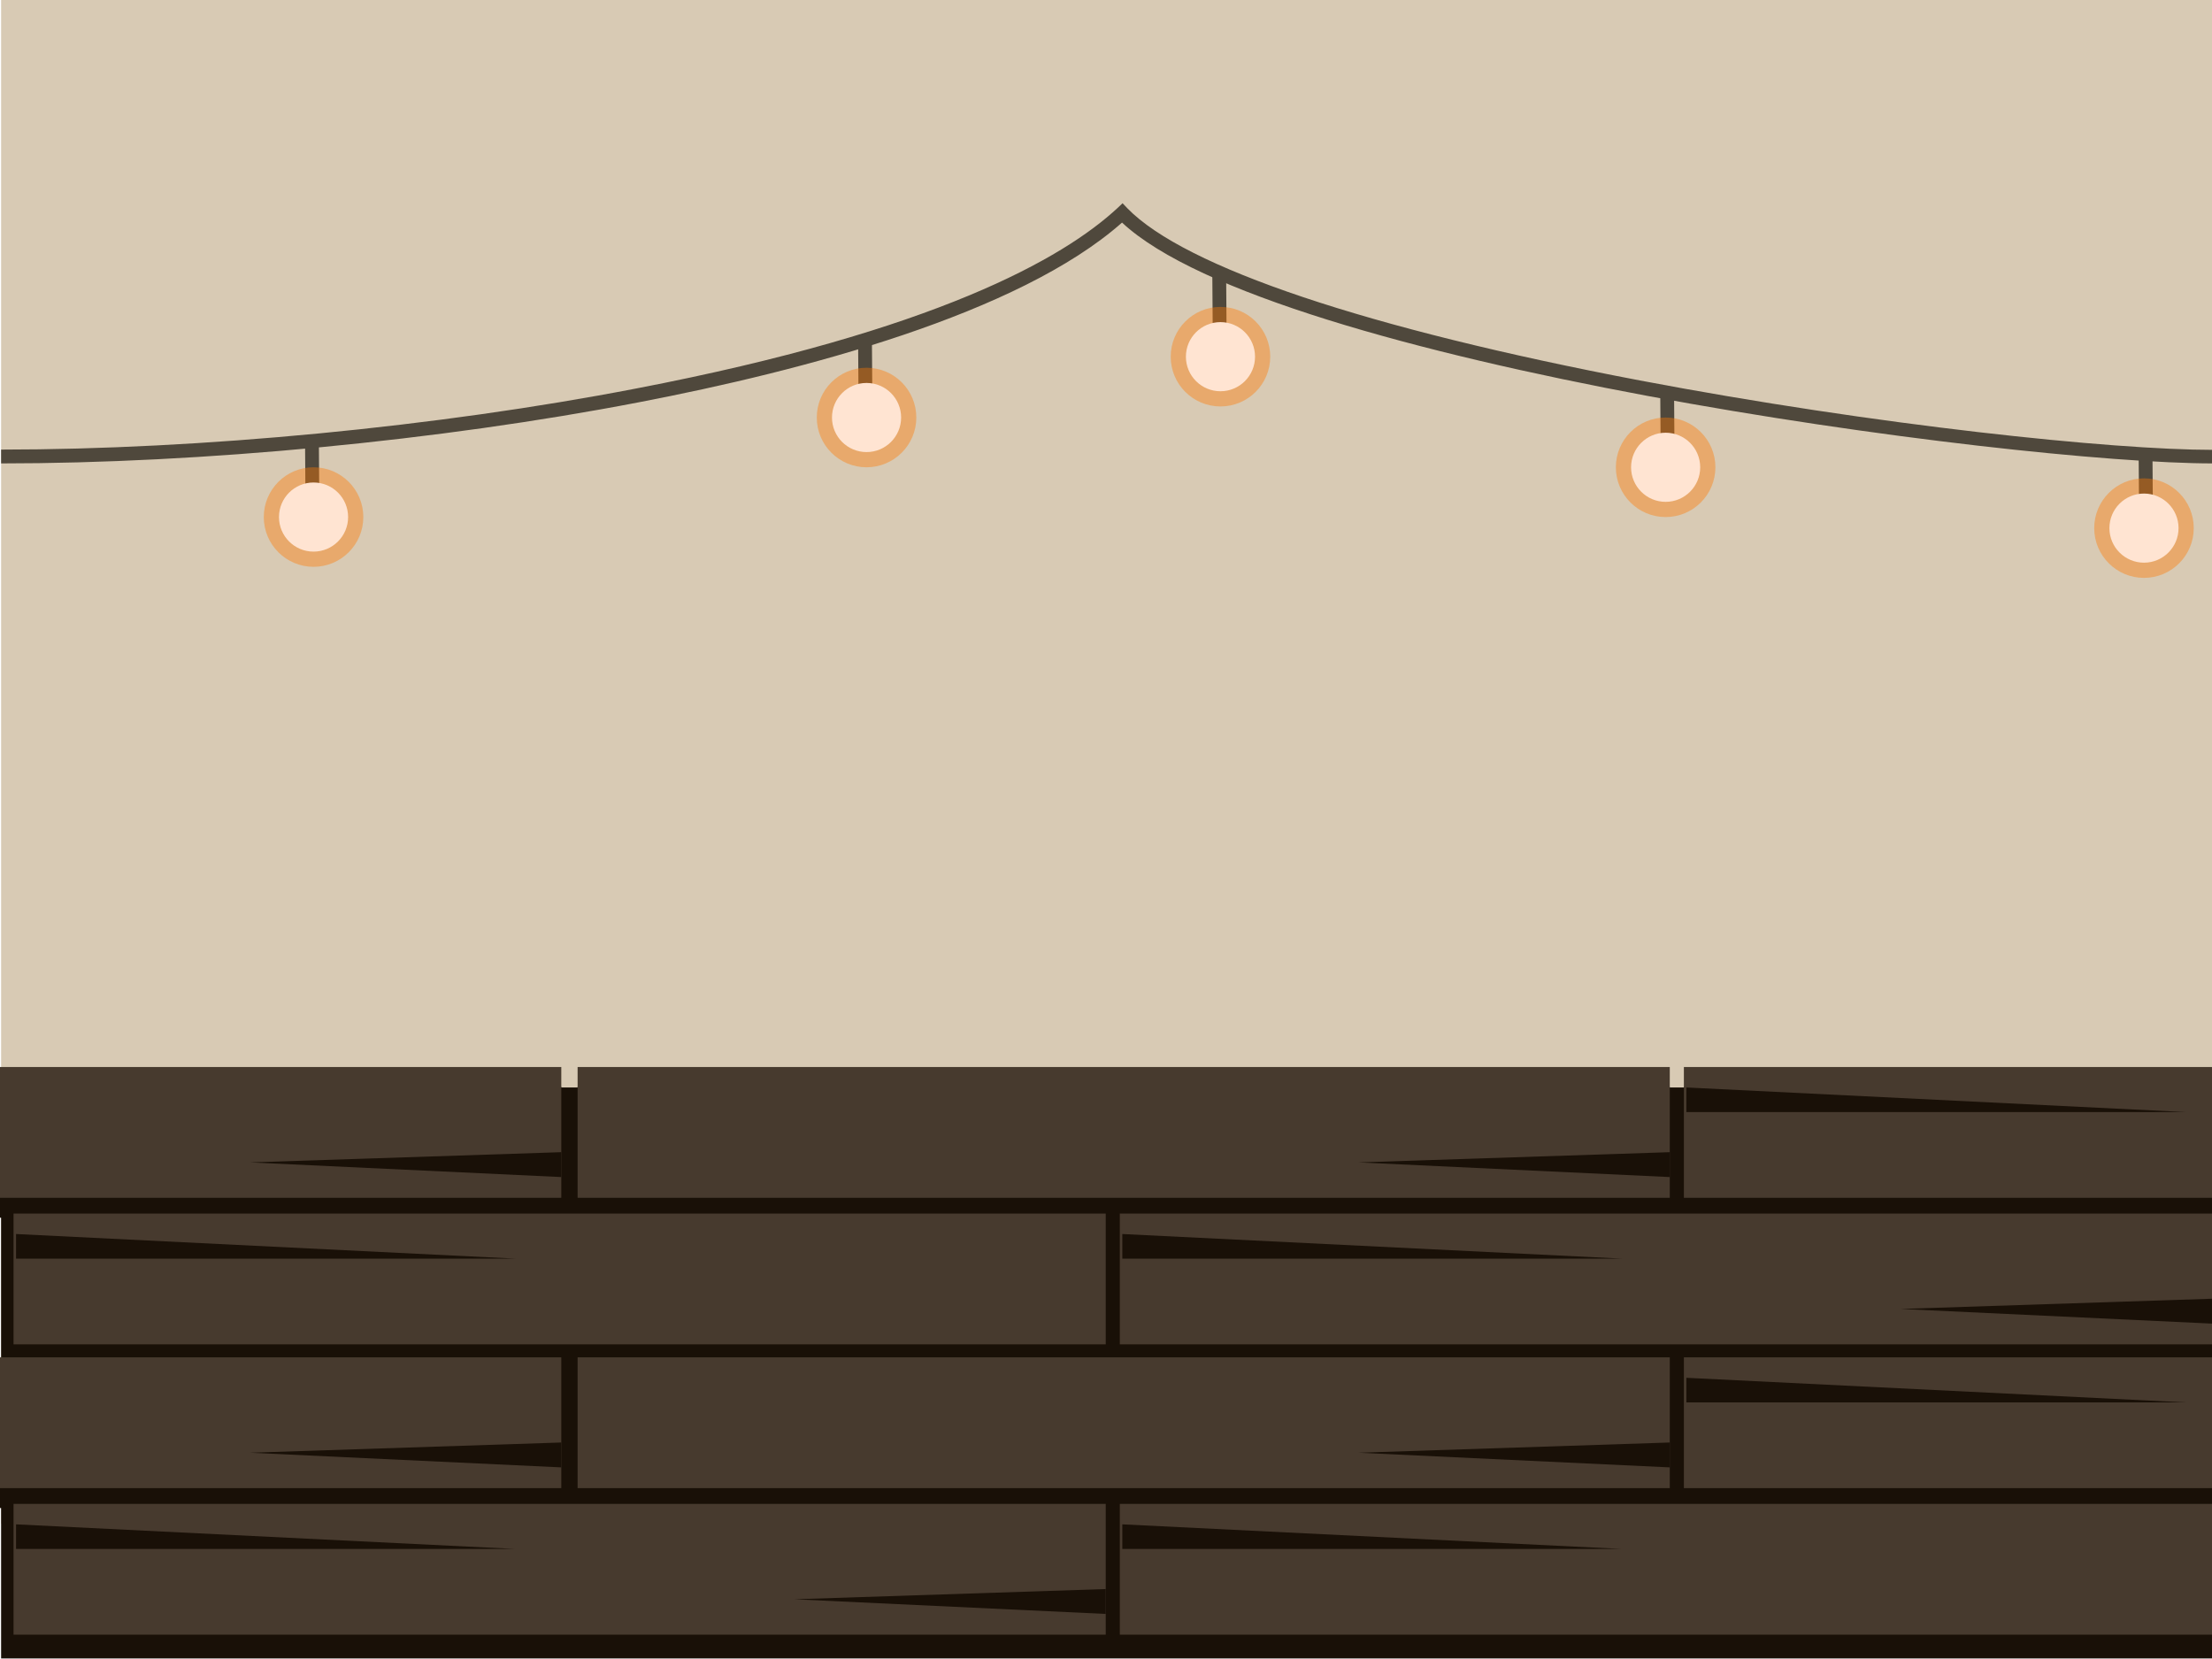
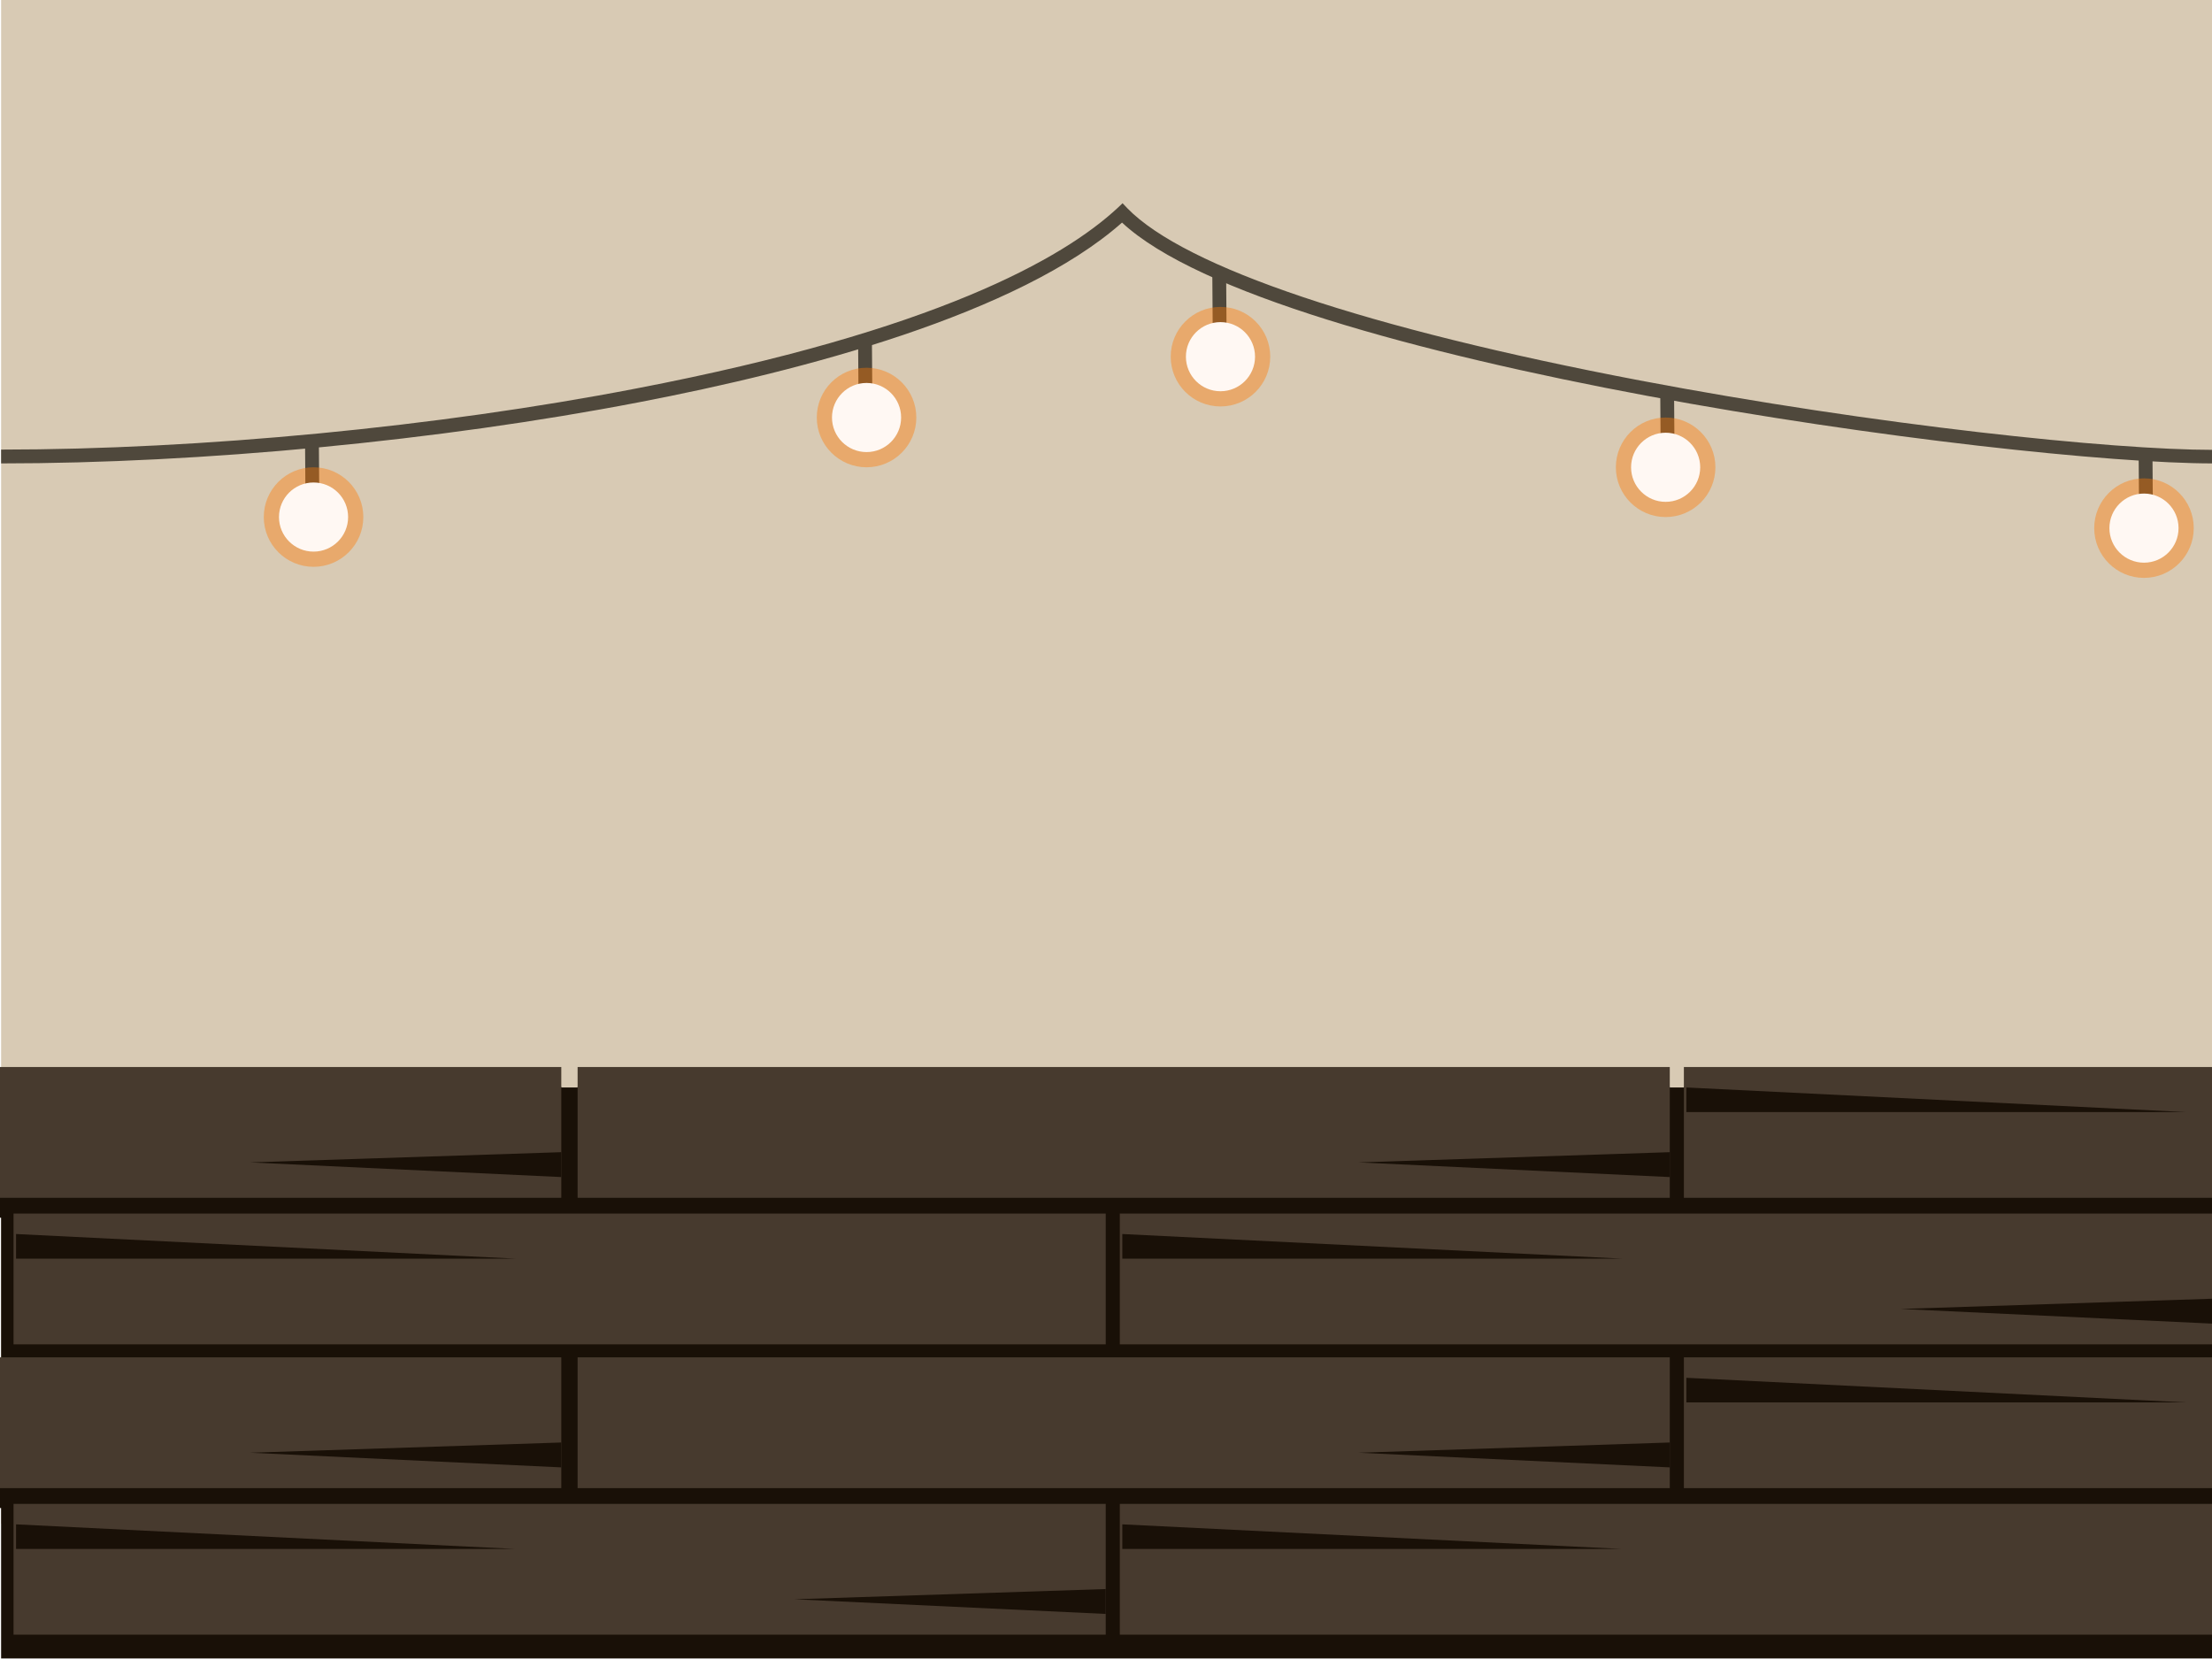
<svg xmlns="http://www.w3.org/2000/svg" version="1.1" id="Layer_1" x="0px" y="0px" viewBox="0 0 800 600" style="enable-background:new 0 0 800 600;" xml:space="preserve">
  <g>
    <rect x="0.4" style="fill:#D8CAB4;" width="800" height="551" />
  </g>
  <g>
    <rect x="600.516" y="142.603" transform="matrix(1 -0.0073 0.0073 1 -1.1023 4.4059)" style="fill:#4F483C;" width="5" height="21.201" />
  </g>
  <g>
    <rect x="773.521" y="163.604" transform="matrix(1 -0.0073 0.0073 1 -1.2509 5.6693)" style="fill:#4F483C;" width="5" height="21.201" />
  </g>
  <g>
    <rect x="438.512" y="98.602" transform="matrix(1 -0.0073 0.0073 1 -0.7854 3.2221)" style="fill:#4F483C;" width="5" height="21.201" />
  </g>
  <g>
    <rect x="310.408" y="122.603" transform="matrix(1 -0.0072 0.0072 1 -0.9509 2.2563)" style="fill:#4F483C;" width="5" height="21.201" />
  </g>
  <g>
    <rect x="110.403" y="160.604" transform="matrix(1 -0.0072 0.0072 1 -1.2297 0.8173)" style="fill:#4F483C;" width="5" height="21.201" />
  </g>
  <g>
    <path style="fill:#4F483C;" d="M800.4,167.6c-74.1,0-340-36.1-394.6-87.1c-37.4,33.1-115.4,53.6-174.8,65   c-72.1,13.9-158.3,22.1-230.6,22.1v-5c72,0,157.8-8.2,229.7-22.1c108.2-20.8,154.4-47,174.1-65.3l1.8-1.7l1.7,1.8   c20.8,21.4,86.7,43.5,185.4,62.3c85.9,16.3,170.9,25.1,207.3,25.1L800.4,167.6L800.4,167.6z" />
  </g>
  <g>
    <g style="opacity:0.4;">
      <circle style="fill:#FF7900;" cx="441.4" cy="129" r="18" />
    </g>
    <g>
-       <circle style="fill:#FFE4D2;" cx="441.4" cy="129" r="12.5" />
+       <circle style="fill:#FFF8F3;" cx="441.4" cy="129" r="12.5" />
    </g>
  </g>
  <g>
    <g style="opacity:0.4;">
      <circle style="fill:#FF7900;" cx="602.4" cy="169" r="18" />
    </g>
    <g>
-       <circle style="fill:#FFE4D2;" cx="602.4" cy="169" r="12.5" />
+       <circle style="fill:#FFF8F3;" cx="602.4" cy="169" r="12.5" />
    </g>
  </g>
  <g>
    <g style="opacity:0.4;">
      <circle style="fill:#FF7900;" cx="775.4" cy="191" r="18" />
    </g>
    <g>
-       <circle style="fill:#FFE4D2;" cx="775.4" cy="191" r="12.5" />
+       <circle style="fill:#FFF8F3;" cx="775.4" cy="191" r="12.5" />
    </g>
  </g>
  <g>
    <g style="opacity:0.4;">
      <circle style="fill:#FF7900;" cx="113.4" cy="187" r="18" />
    </g>
    <g>
-       <circle style="fill:#FFE4D2;" cx="113.4" cy="187" r="12.5" />
+       <circle style="fill:#FFF8F3;" cx="113.4" cy="187" r="12.5" />
    </g>
  </g>
  <g>
    <g style="opacity:0.4;">
      <circle style="fill:#FF7900;" cx="313.4" cy="151" r="18" />
    </g>
    <g>
-       <circle style="fill:#FFE4D2;" cx="313.4" cy="151" r="12.5" />
+       <circle style="fill:#FFF8F3;" cx="313.4" cy="151" r="12.5" />
    </g>
  </g>
  <rect x="0.4" y="393.3" style="fill:#191007;" width="800" height="206.5" />
  <g>
    <rect x="609" y="393.1" style="fill:#191007;" width="395" height="47.3" />
    <rect x="609" y="385.9" style="fill:#473A2E;" width="395" height="47.3" />
    <polygon style="fill:#191007;" points="609.9,393.3 609.9,402.2 790.6,402.2  " />
    <polygon style="fill:#191007;" points="1004,425.7 1004,416.7 891.4,420.4  " />
  </g>
  <g>
    <rect x="-192" y="393.1" style="fill:#191007;" width="395" height="47.3" />
    <rect x="-192" y="385.9" style="fill:#473A2E;" width="395" height="47.3" />
    <polygon style="fill:#191007;" points="-191.1,393.3 -191.1,402.2 -10.4,402.2  " />
    <polygon style="fill:#191007;" points="203,425.7 203,416.7 90.4,420.4  " />
  </g>
  <g>
    <rect x="208.9" y="393.1" style="fill:#191007;" width="395" height="47.3" />
    <rect x="208.9" y="385.9" style="fill:#473A2E;" width="395" height="47.3" />
    <polygon style="fill:#191007;" points="603.9,425.7 603.9,416.7 491.3,420.4  " />
  </g>
  <g>
    <rect x="405" y="446.1" style="fill:#191007;" width="395" height="47.3" />
    <rect x="405" y="438.9" style="fill:#473A2E;" width="395" height="47.3" />
    <polygon style="fill:#191007;" points="405.9,446.3 405.9,455.2 586.6,455.2  " />
    <polygon style="fill:#191007;" points="800,478.7 800,469.7 687.4,473.4  " />
  </g>
  <g>
    <rect x="4.9" y="446.1" style="fill:#191007;" width="395" height="47.3" />
    <rect x="4.9" y="438.9" style="fill:#473A2E;" width="395" height="47.3" />
    <polygon style="fill:#191007;" points="5.8,446.3 5.8,455.2 186.4,455.2  " />
  </g>
  <g>
    <rect x="609" y="498.1" style="fill:#191007;" width="395" height="47.3" />
    <rect x="609" y="490.9" style="fill:#473A2E;" width="395" height="47.3" />
    <polygon style="fill:#191007;" points="609.9,498.3 609.9,507.2 790.6,507.2  " />
    <polygon style="fill:#191007;" points="1004,530.7 1004,521.7 891.4,525.4  " />
  </g>
  <g>
    <rect x="-192" y="498.1" style="fill:#191007;" width="395" height="47.3" />
    <rect x="-192" y="490.9" style="fill:#473A2E;" width="395" height="47.3" />
    <polygon style="fill:#191007;" points="-191.1,498.3 -191.1,507.2 -10.4,507.2  " />
    <polygon style="fill:#191007;" points="203,530.7 203,521.7 90.4,525.4  " />
  </g>
  <g>
    <rect x="208.9" y="498.1" style="fill:#191007;" width="395" height="47.3" />
    <rect x="208.9" y="490.9" style="fill:#473A2E;" width="395" height="47.3" />
    <polygon style="fill:#191007;" points="603.9,530.7 603.9,521.7 491.3,525.4  " />
  </g>
  <g>
    <rect x="405" y="551.1" style="fill:#191007;" width="395" height="47.3" />
    <rect x="405" y="543.9" style="fill:#473A2E;" width="395" height="47.3" />
    <polygon style="fill:#191007;" points="405.9,551.3 405.9,560.2 586.6,560.2  " />
  </g>
  <g>
    <rect x="4.9" y="551.1" style="fill:#191007;" width="395" height="47.3" />
    <rect x="4.9" y="543.9" style="fill:#473A2E;" width="395" height="47.3" />
    <polygon style="fill:#191007;" points="5.8,551.3 5.8,560.2 186.4,560.2  " />
    <polygon style="fill:#191007;" points="399.9,583.7 399.9,574.7 287.3,578.4  " />
  </g>
</svg>
